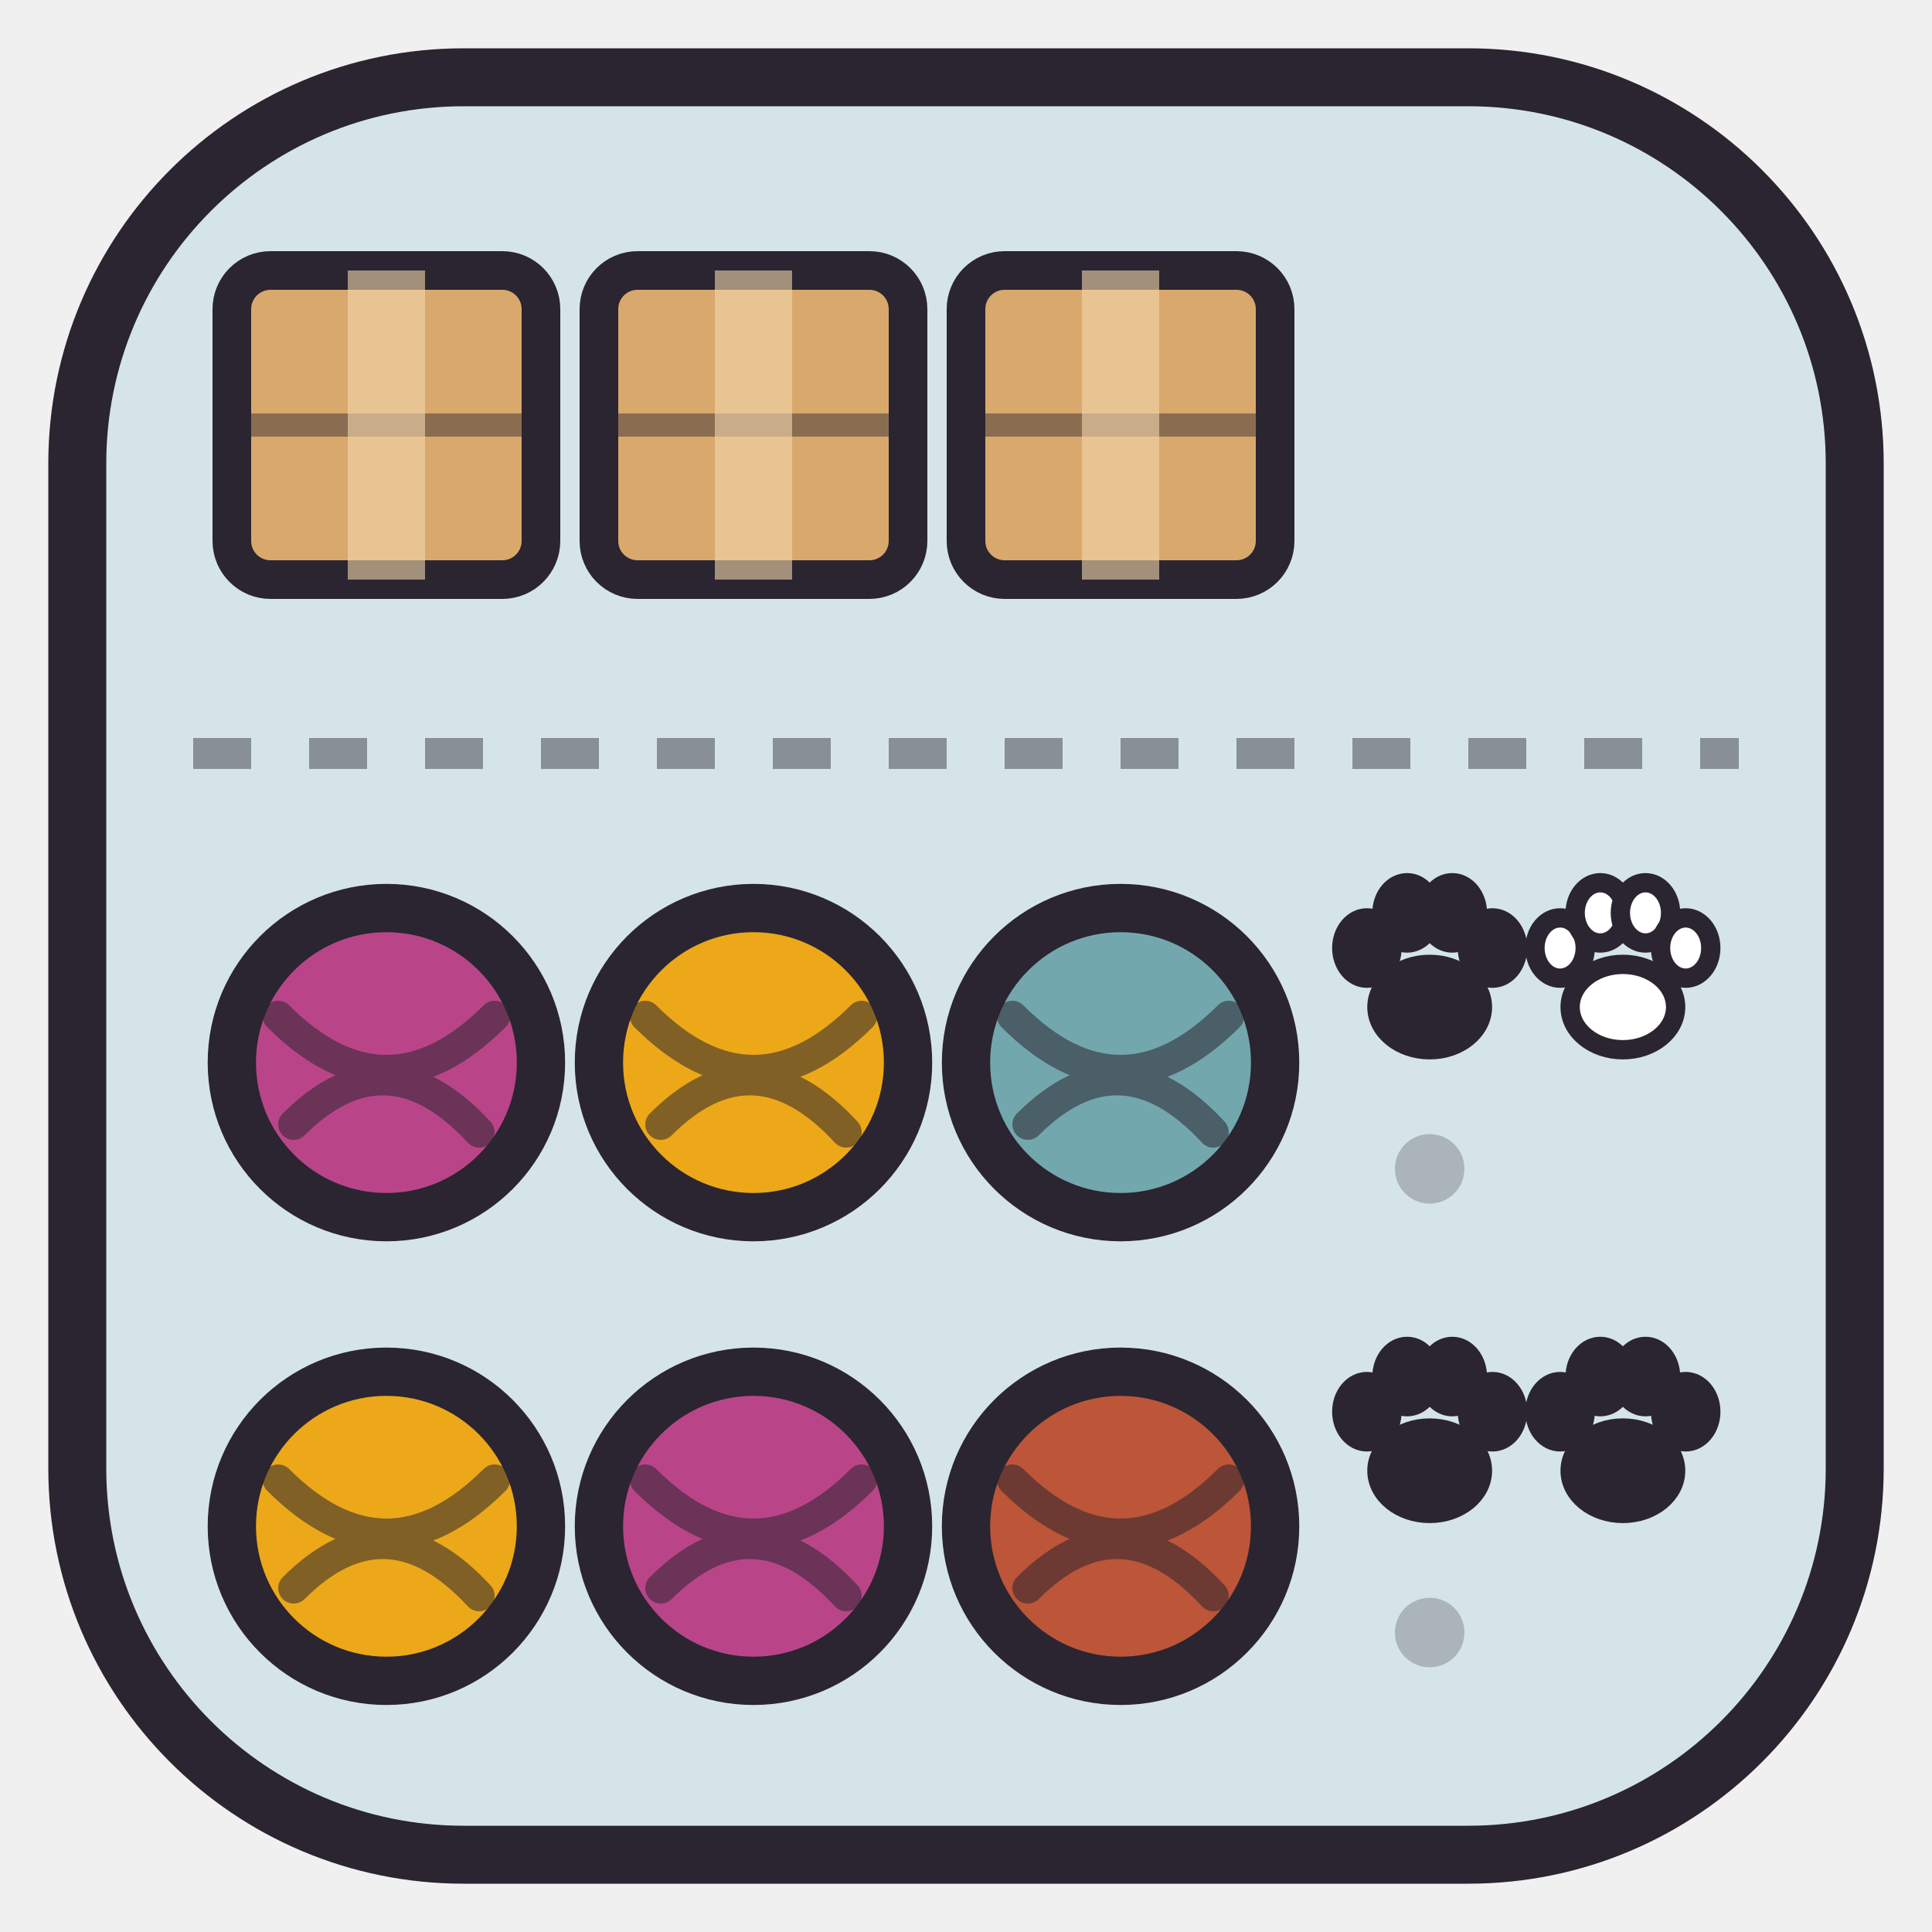
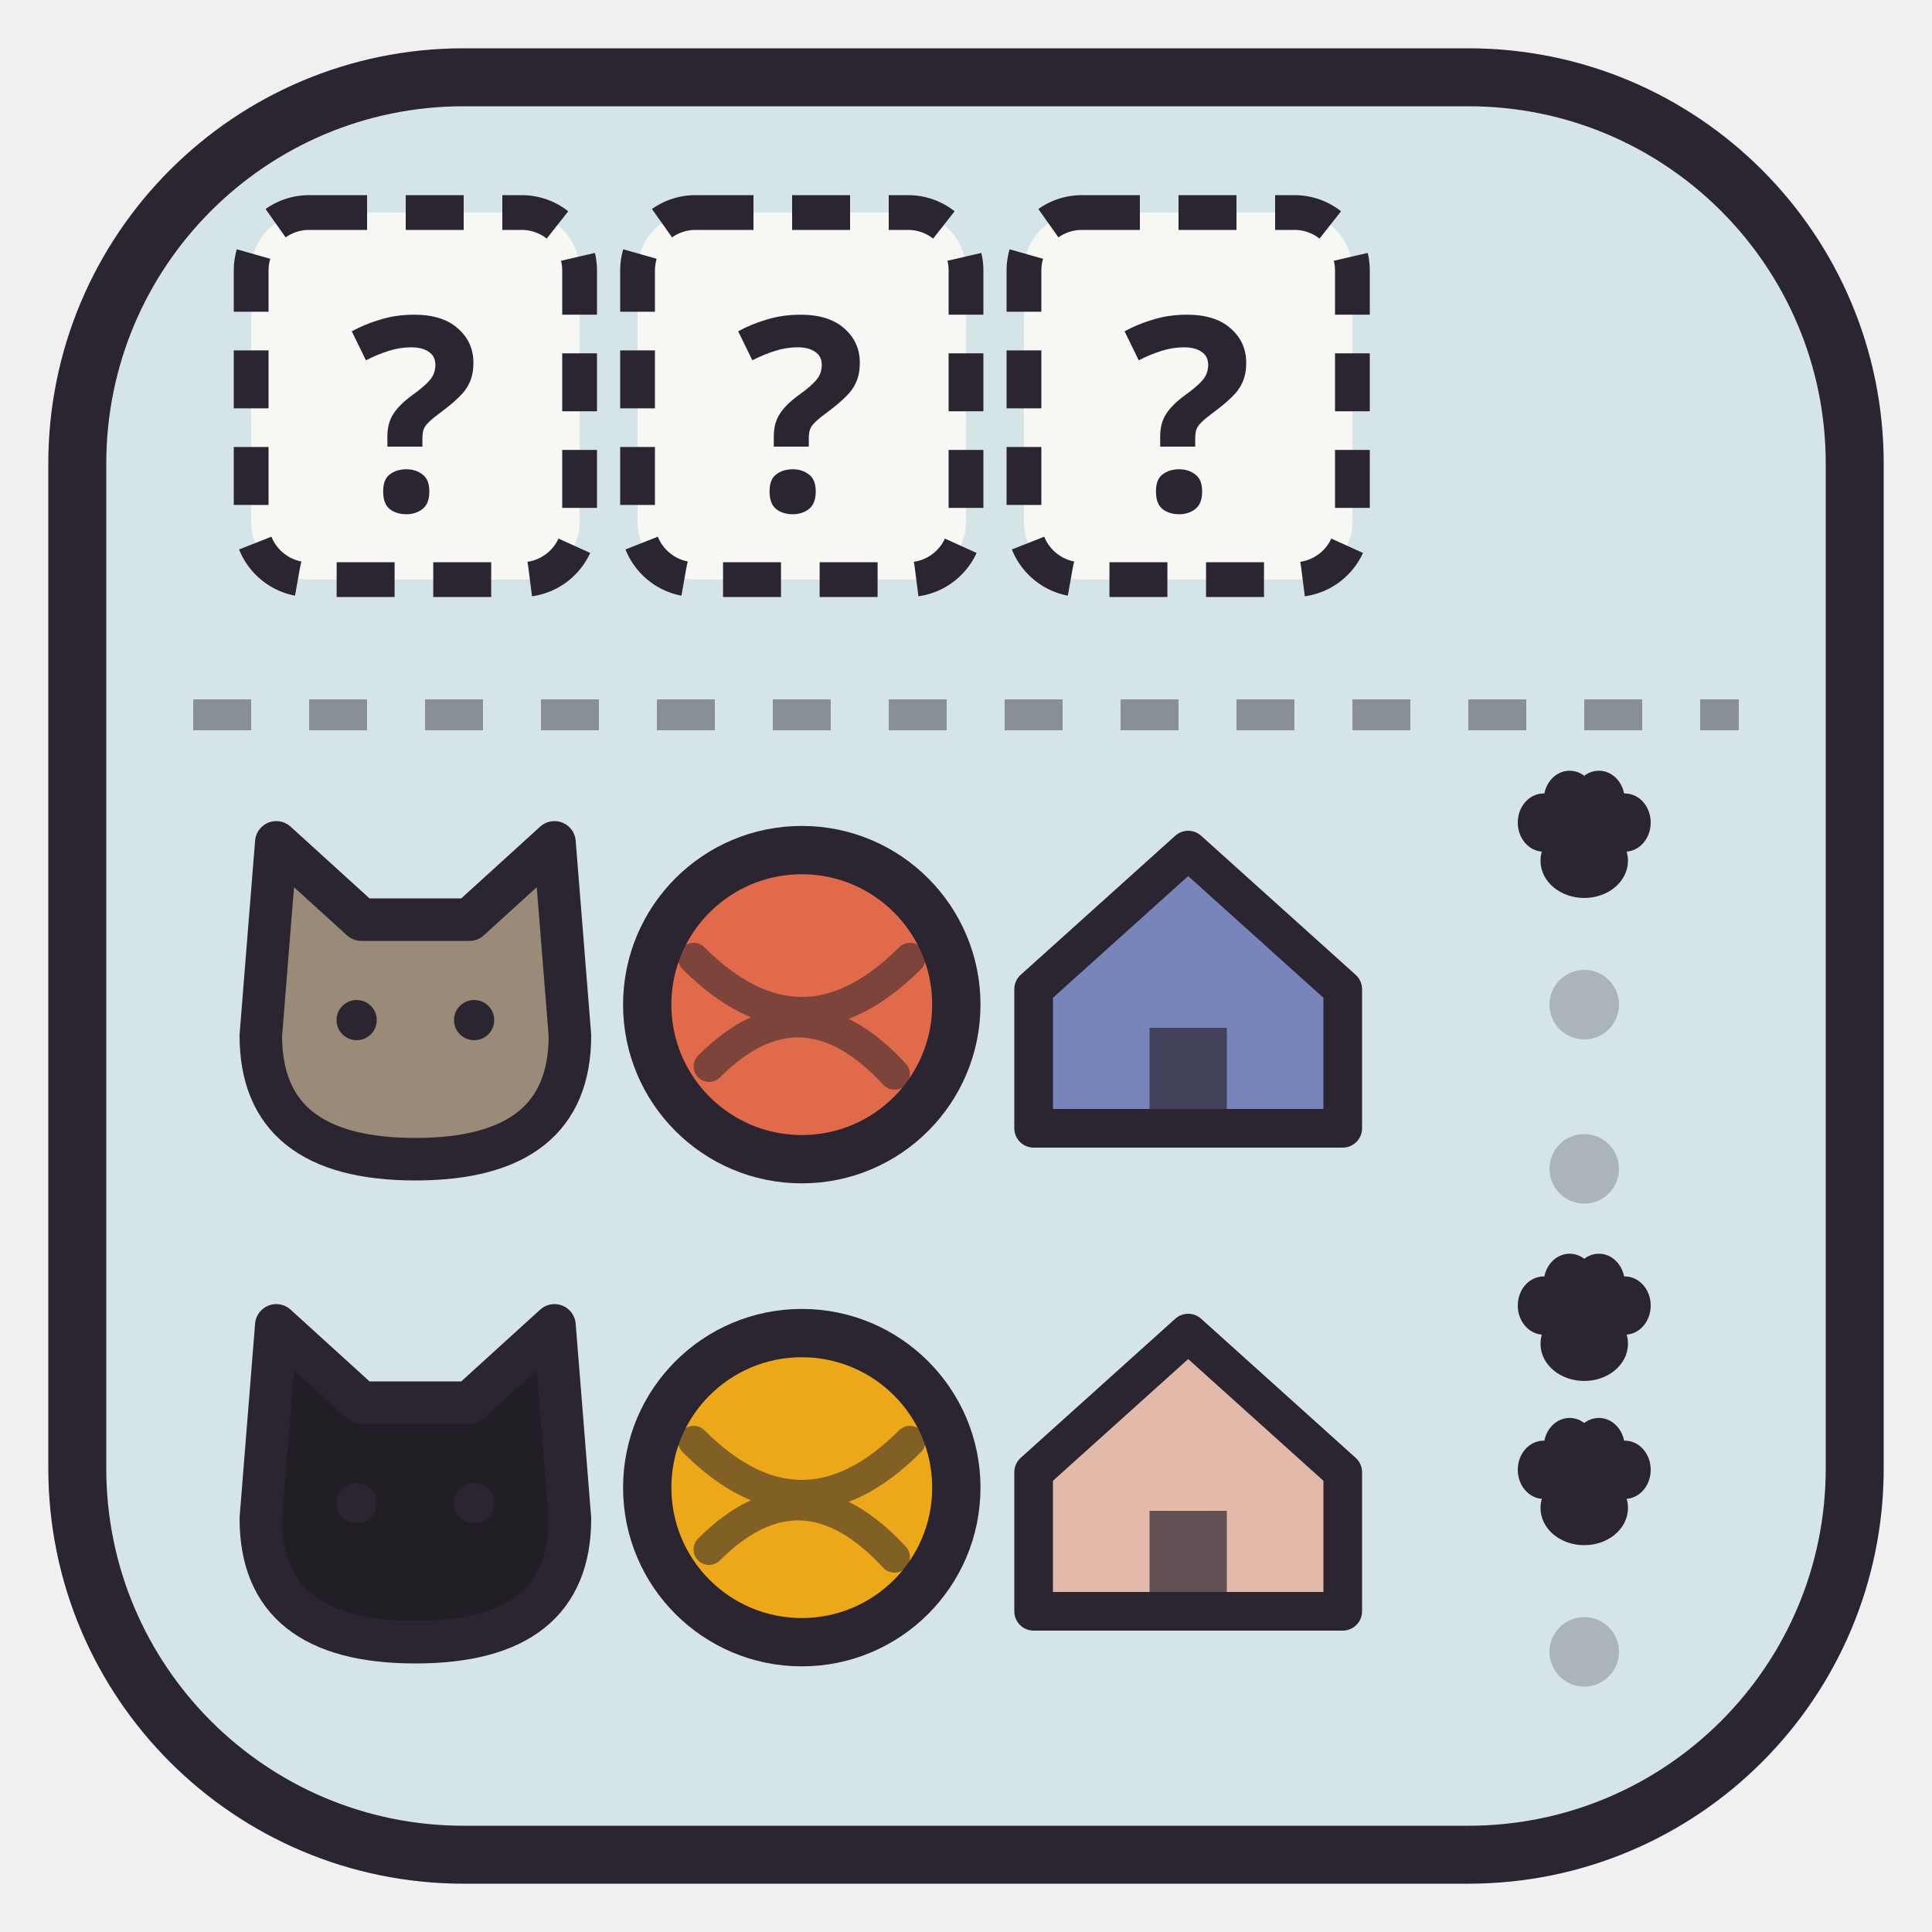
<svg xmlns="http://www.w3.org/2000/svg" viewBox="0 0 100 100">
  <rect x="4" y="4" width="92" height="92" rx="20" fill="#D5E5E7" stroke="#2A2530" stroke-width="3" />
-   <rect x="12" y="14" width="16" height="16" rx="2" fill="#D9A86C" stroke="#2A2530" stroke-width="2" />
-   <line x1="12" y1="22" x2="28" y2="22" stroke="#2A2530" stroke-width="1.2" opacity=".45" />
-   <rect x="18" y="14" width="4" height="16" fill="#F3D7AE" opacity=".6" />
-   <rect x="31" y="14" width="16" height="16" rx="2" fill="#D9A86C" stroke="#2A2530" stroke-width="2" />
-   <line x1="31" y1="22" x2="47" y2="22" stroke="#2A2530" stroke-width="1.2" opacity=".45" />
-   <rect x="37" y="14" width="4" height="16" fill="#F3D7AE" opacity=".6" />
-   <rect x="50" y="14" width="16" height="16" rx="2" fill="#D9A86C" stroke="#2A2530" stroke-width="2" />
-   <line x1="50" y1="22" x2="66" y2="22" stroke="#2A2530" stroke-width="1.2" opacity=".45" />
-   <rect x="56" y="14" width="4" height="16" fill="#F3D7AE" opacity=".6" />
-   <path d="M10 39H90" stroke="#2A2530" stroke-width="1.6" stroke-dasharray="3 3" opacity=".45" />
-   <circle cx="20" cy="55" r="8" fill="#B94588" stroke="#2A2530" stroke-width="2.5" />
-   <path d="M14.4 52.6Q20 58.2 25.6 52.6M15.2 58.2Q20 53.4 24.8 58.6" fill="none" stroke="#2A2530" stroke-width="1.6" stroke-linecap="round" opacity=".55" />
-   <circle cx="39" cy="55" r="8" fill="#ECA818" stroke="#2A2530" stroke-width="2.5" />
-   <path d="M33.4 52.6Q39 58.2 44.6 52.6M34.2 58.2Q39 53.4 43.8 58.6" fill="none" stroke="#2A2530" stroke-width="1.6" stroke-linecap="round" opacity=".55" />
-   <circle cx="58" cy="55" r="8" fill="#73A7AE" stroke="#2A2530" stroke-width="2.5" />
-   <path d="M52.4 52.6Q58 58.2 63.6 52.6M53.2 58.2Q58 53.4 62.8 58.6" fill="none" stroke="#2A2530" stroke-width="1.6" stroke-linecap="round" opacity=".55" />
-   <ellipse cx="70.75" cy="49.07" rx="1.3" ry="1.56" fill="#2A2530" stroke="#2A2530" stroke-width="1" />
-   <ellipse cx="72.83" cy="47.25" rx="1.3" ry="1.56" fill="#2A2530" stroke="#2A2530" stroke-width="1" />
-   <ellipse cx="75.17" cy="47.25" rx="1.3" ry="1.56" fill="#2A2530" stroke="#2A2530" stroke-width="1" />
-   <ellipse cx="77.25" cy="49.07" rx="1.3" ry="1.56" fill="#2A2530" stroke="#2A2530" stroke-width="1" />
-   <ellipse cx="74" cy="52.125" rx="2.73" ry="2.21" fill="#2A2530" stroke="#2A2530" stroke-width="1" />
-   <ellipse cx="80.75" cy="49.07" rx="1.3" ry="1.56" fill="#fff" stroke="#2A2530" stroke-width="1" />
-   <ellipse cx="82.83" cy="47.25" rx="1.3" ry="1.56" fill="#fff" stroke="#2A2530" stroke-width="1" />
-   <ellipse cx="85.17" cy="47.25" rx="1.3" ry="1.56" fill="#fff" stroke="#2A2530" stroke-width="1" />
-   <ellipse cx="87.25" cy="49.07" rx="1.3" ry="1.56" fill="#fff" stroke="#2A2530" stroke-width="1" />
-   <ellipse cx="84" cy="52.125" rx="2.73" ry="2.21" fill="#fff" stroke="#2A2530" stroke-width="1" />
-   <circle cx="74" cy="60.5" r="1.8" fill="#2A2530" opacity=".25" />
-   <circle cx="20" cy="79" r="8" fill="#ECA818" stroke="#2A2530" stroke-width="2.5" />
-   <path d="M14.4 76.6Q20 82.2 25.6 76.6M15.2 82.2Q20 77.4 24.8 82.6" fill="none" stroke="#2A2530" stroke-width="1.6" stroke-linecap="round" opacity=".55" />
-   <circle cx="39" cy="79" r="8" fill="#B94588" stroke="#2A2530" stroke-width="2.5" />
-   <path d="M33.4 76.6Q39 82.2 44.6 76.6M34.2 82.2Q39 77.4 43.8 82.6" fill="none" stroke="#2A2530" stroke-width="1.6" stroke-linecap="round" opacity=".55" />
-   <circle cx="58" cy="79" r="8" fill="#BD5538" stroke="#2A2530" stroke-width="2.5" />
-   <path d="M52.4 76.6Q58 82.2 63.6 76.6M53.2 82.2Q58 77.4 62.8 82.6" fill="none" stroke="#2A2530" stroke-width="1.6" stroke-linecap="round" opacity=".55" />
-   <ellipse cx="70.75" cy="73.07" rx="1.3" ry="1.56" fill="#2A2530" stroke="#2A2530" stroke-width="1" />
-   <ellipse cx="72.83" cy="71.25" rx="1.3" ry="1.56" fill="#2A2530" stroke="#2A2530" stroke-width="1" />
-   <ellipse cx="75.17" cy="71.25" rx="1.3" ry="1.56" fill="#2A2530" stroke="#2A2530" stroke-width="1" />
-   <ellipse cx="77.25" cy="73.07" rx="1.3" ry="1.56" fill="#2A2530" stroke="#2A2530" stroke-width="1" />
-   <ellipse cx="74" cy="76.125" rx="2.73" ry="2.21" fill="#2A2530" stroke="#2A2530" stroke-width="1" />
-   <ellipse cx="80.75" cy="73.07" rx="1.3" ry="1.56" fill="#2A2530" stroke="#2A2530" stroke-width="1" />
-   <ellipse cx="82.83" cy="71.25" rx="1.3" ry="1.56" fill="#2A2530" stroke="#2A2530" stroke-width="1" />
-   <ellipse cx="85.17" cy="71.25" rx="1.3" ry="1.56" fill="#2A2530" stroke="#2A2530" stroke-width="1" />
-   <ellipse cx="87.25" cy="73.07" rx="1.3" ry="1.56" fill="#2A2530" stroke="#2A2530" stroke-width="1" />
-   <ellipse cx="84" cy="76.125" rx="2.73" ry="2.21" fill="#2A2530" stroke="#2A2530" stroke-width="1" />
-   <circle cx="74" cy="84.5" r="1.8" fill="#2A2530" opacity=".25" />
+   <rect x="13" y="11" width="17" height="19" rx="3" fill="#F7F8F3" stroke="#2A2530" stroke-width="1.8" stroke-dasharray="3 2" />
+   <text x="21.5" y="21" font-size="14" fill="#2A2530" font-family="'Baloo 2',ui-rounded,system-ui,sans-serif" font-weight="800" text-anchor="middle" dominant-baseline="central">?</text>
+   <rect x="33" y="11" width="17" height="19" rx="3" fill="#F7F8F3" stroke="#2A2530" stroke-width="1.8" stroke-dasharray="3 2" />
+   <text x="41.5" y="21" font-size="14" fill="#2A2530" font-family="'Baloo 2',ui-rounded,system-ui,sans-serif" font-weight="800" text-anchor="middle" dominant-baseline="central">?</text>
+   <rect x="53" y="11" width="17" height="19" rx="3" fill="#F7F8F3" stroke="#2A2530" stroke-width="1.8" stroke-dasharray="3 2" />
+   <text x="61.5" y="21" font-size="14" fill="#2A2530" font-family="'Baloo 2',ui-rounded,system-ui,sans-serif" font-weight="800" text-anchor="middle" dominant-baseline="central">?</text>
+   <path d="M10 37H90" stroke="#2A2530" stroke-width="1.6" stroke-dasharray="3 3" opacity=".45" />
+   <path d="M13.5 53.6L14.3 43.6L18.7 47.6L24.3 47.6L28.7 43.6L29.5 53.6Q29.5 60 21.5 60Q13.5 60 13.5 53.6Z" fill="#9A8A78" stroke="#2A2530" stroke-width="2.2" stroke-linejoin="round" />
+   <circle cx="18.46" cy="52.8" r="1.04" fill="#2A2530" />
+   <circle cx="24.54" cy="52.8" r="1.04" fill="#2A2530" />
+   <circle cx="41.5" cy="52" r="8" fill="#E16A4A" stroke="#2A2530" stroke-width="2.5" />
+   <path d="M35.9 49.6Q41.5 55.2 47.1 49.6M36.7 55.2Q41.5 50.4 46.3 55.6" fill="none" stroke="#2A2530" stroke-width="1.6" stroke-linecap="round" opacity=".55" />
+   <path d="M53.5 51.2L61.5 44L69.5 51.2V58.4H53.5Z" fill="#7885BA" stroke="#2A2530" stroke-width="2" stroke-linejoin="round" />
+   <rect x="59.5" y="53.2" width="4.0" height="5.2" fill="#2A2530" opacity=".7" />
+   <ellipse cx="79.9" cy="42.576" rx="0.84" ry="1.008" fill="#2A2530" stroke="#2A2530" stroke-width="1" />
+   <ellipse cx="81.244" cy="41.4" rx="0.84" ry="1.008" fill="#2A2530" stroke="#2A2530" stroke-width="1" />
+   <ellipse cx="82.756" cy="41.4" rx="0.84" ry="1.008" fill="#2A2530" stroke="#2A2530" stroke-width="1" />
+   <ellipse cx="84.1" cy="42.576" rx="0.84" ry="1.008" fill="#2A2530" stroke="#2A2530" stroke-width="1" />
+   <ellipse cx="82" cy="44.55" rx="1.764" ry="1.428" fill="#2A2530" stroke="#2A2530" stroke-width="1" />
+   <circle cx="82" cy="52.0" r="1.8" fill="#2A2530" opacity=".25" />
+   <circle cx="82" cy="60.5" r="1.8" fill="#2A2530" opacity=".25" />
+   <path d="M13.5 78.6L14.3 68.6L18.7 72.6L24.3 72.6L28.7 68.6L29.5 78.6Q29.5 85 21.5 85Q13.5 85 13.5 78.6Z" fill="#221E26" stroke="#2A2530" stroke-width="2.2" stroke-linejoin="round" />
+   <circle cx="18.46" cy="77.8" r="1.04" fill="#2A2530" />
+   <circle cx="24.54" cy="77.8" r="1.04" fill="#2A2530" />
+   <circle cx="41.5" cy="77" r="8" fill="#ECA818" stroke="#2A2530" stroke-width="2.5" />
+   <path d="M35.9 74.6Q41.5 80.2 47.1 74.6M36.7 80.2Q41.5 75.4 46.3 80.6" fill="none" stroke="#2A2530" stroke-width="1.6" stroke-linecap="round" opacity=".55" />
+   <path d="M53.5 76.2L61.5 69L69.5 76.2V83.4H53.5Z" fill="#E3B9A9" stroke="#2A2530" stroke-width="2" stroke-linejoin="round" />
+   <rect x="59.5" y="78.2" width="4.0" height="5.2" fill="#2A2530" opacity=".7" />
+   <ellipse cx="79.9" cy="67.576" rx="0.84" ry="1.008" fill="#2A2530" stroke="#2A2530" stroke-width="1" />
+   <ellipse cx="81.244" cy="66.4" rx="0.84" ry="1.008" fill="#2A2530" stroke="#2A2530" stroke-width="1" />
+   <ellipse cx="82.756" cy="66.4" rx="0.84" ry="1.008" fill="#2A2530" stroke="#2A2530" stroke-width="1" />
+   <ellipse cx="84.1" cy="67.576" rx="0.84" ry="1.008" fill="#2A2530" stroke="#2A2530" stroke-width="1" />
+   <ellipse cx="82" cy="69.55" rx="1.764" ry="1.428" fill="#2A2530" stroke="#2A2530" stroke-width="1" />
+   <ellipse cx="79.9" cy="76.076" rx="0.84" ry="1.008" fill="#2A2530" stroke="#2A2530" stroke-width="1" />
+   <ellipse cx="81.244" cy="74.9" rx="0.84" ry="1.008" fill="#2A2530" stroke="#2A2530" stroke-width="1" />
+   <ellipse cx="82.756" cy="74.9" rx="0.84" ry="1.008" fill="#2A2530" stroke="#2A2530" stroke-width="1" />
+   <ellipse cx="84.1" cy="76.076" rx="0.84" ry="1.008" fill="#2A2530" stroke="#2A2530" stroke-width="1" />
+   <ellipse cx="82" cy="78.05" rx="1.764" ry="1.428" fill="#2A2530" stroke="#2A2530" stroke-width="1" />
+   <circle cx="82" cy="85.5" r="1.8" fill="#2A2530" opacity=".25" />
</svg>
